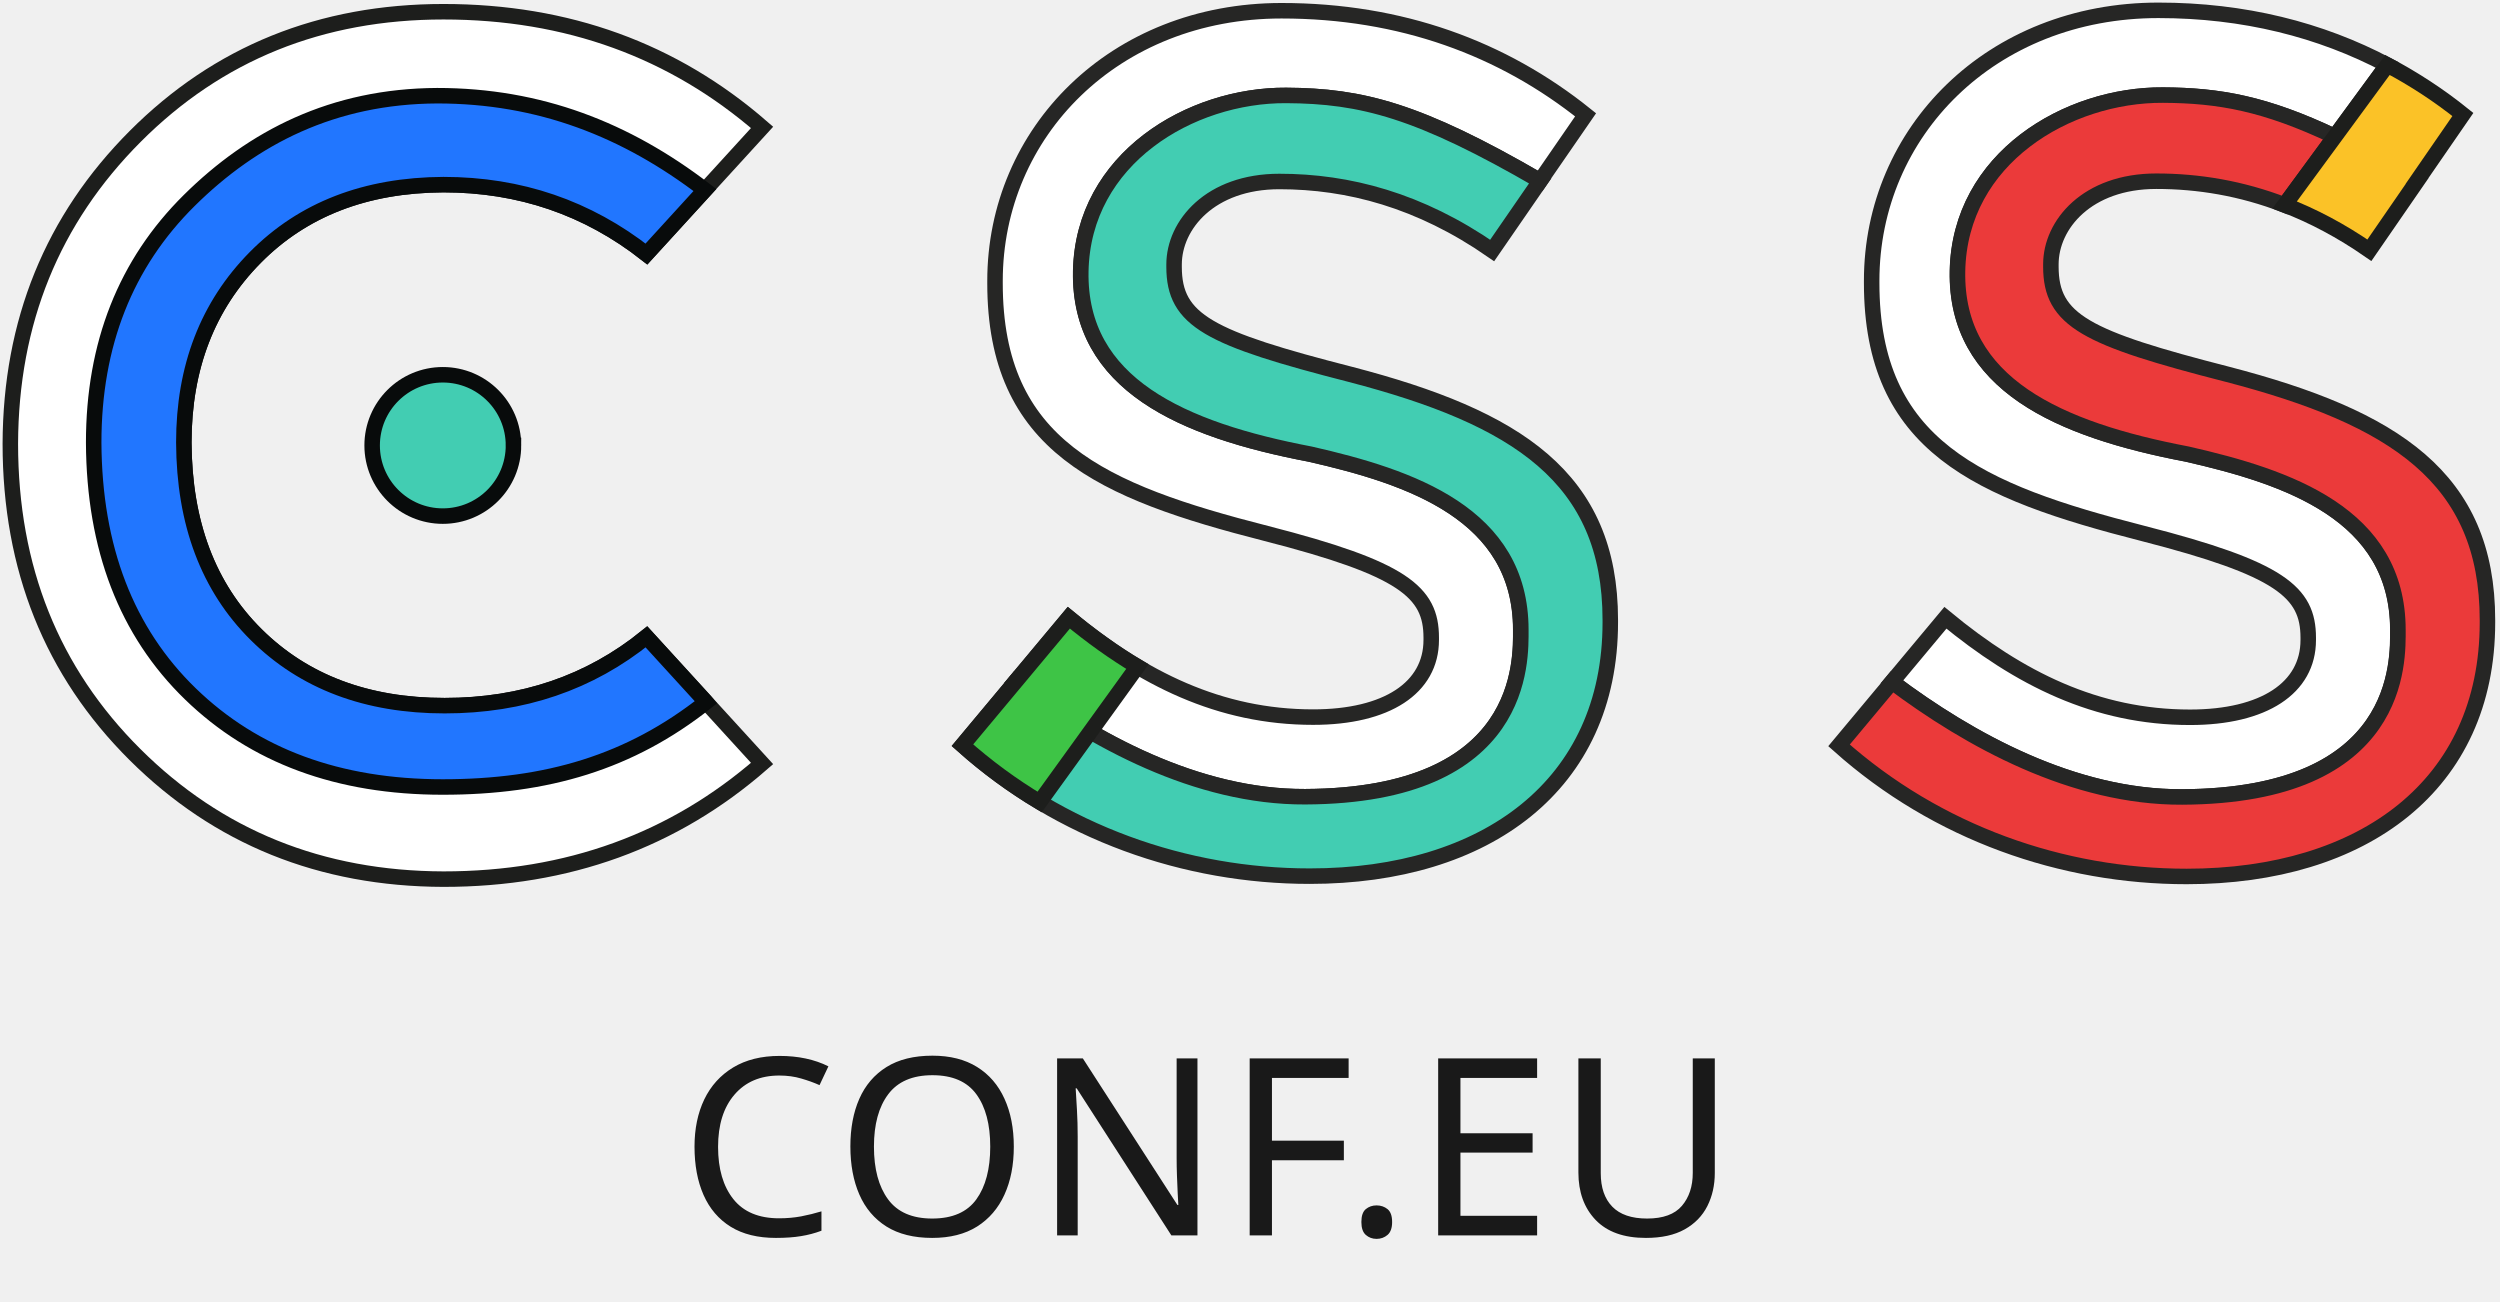
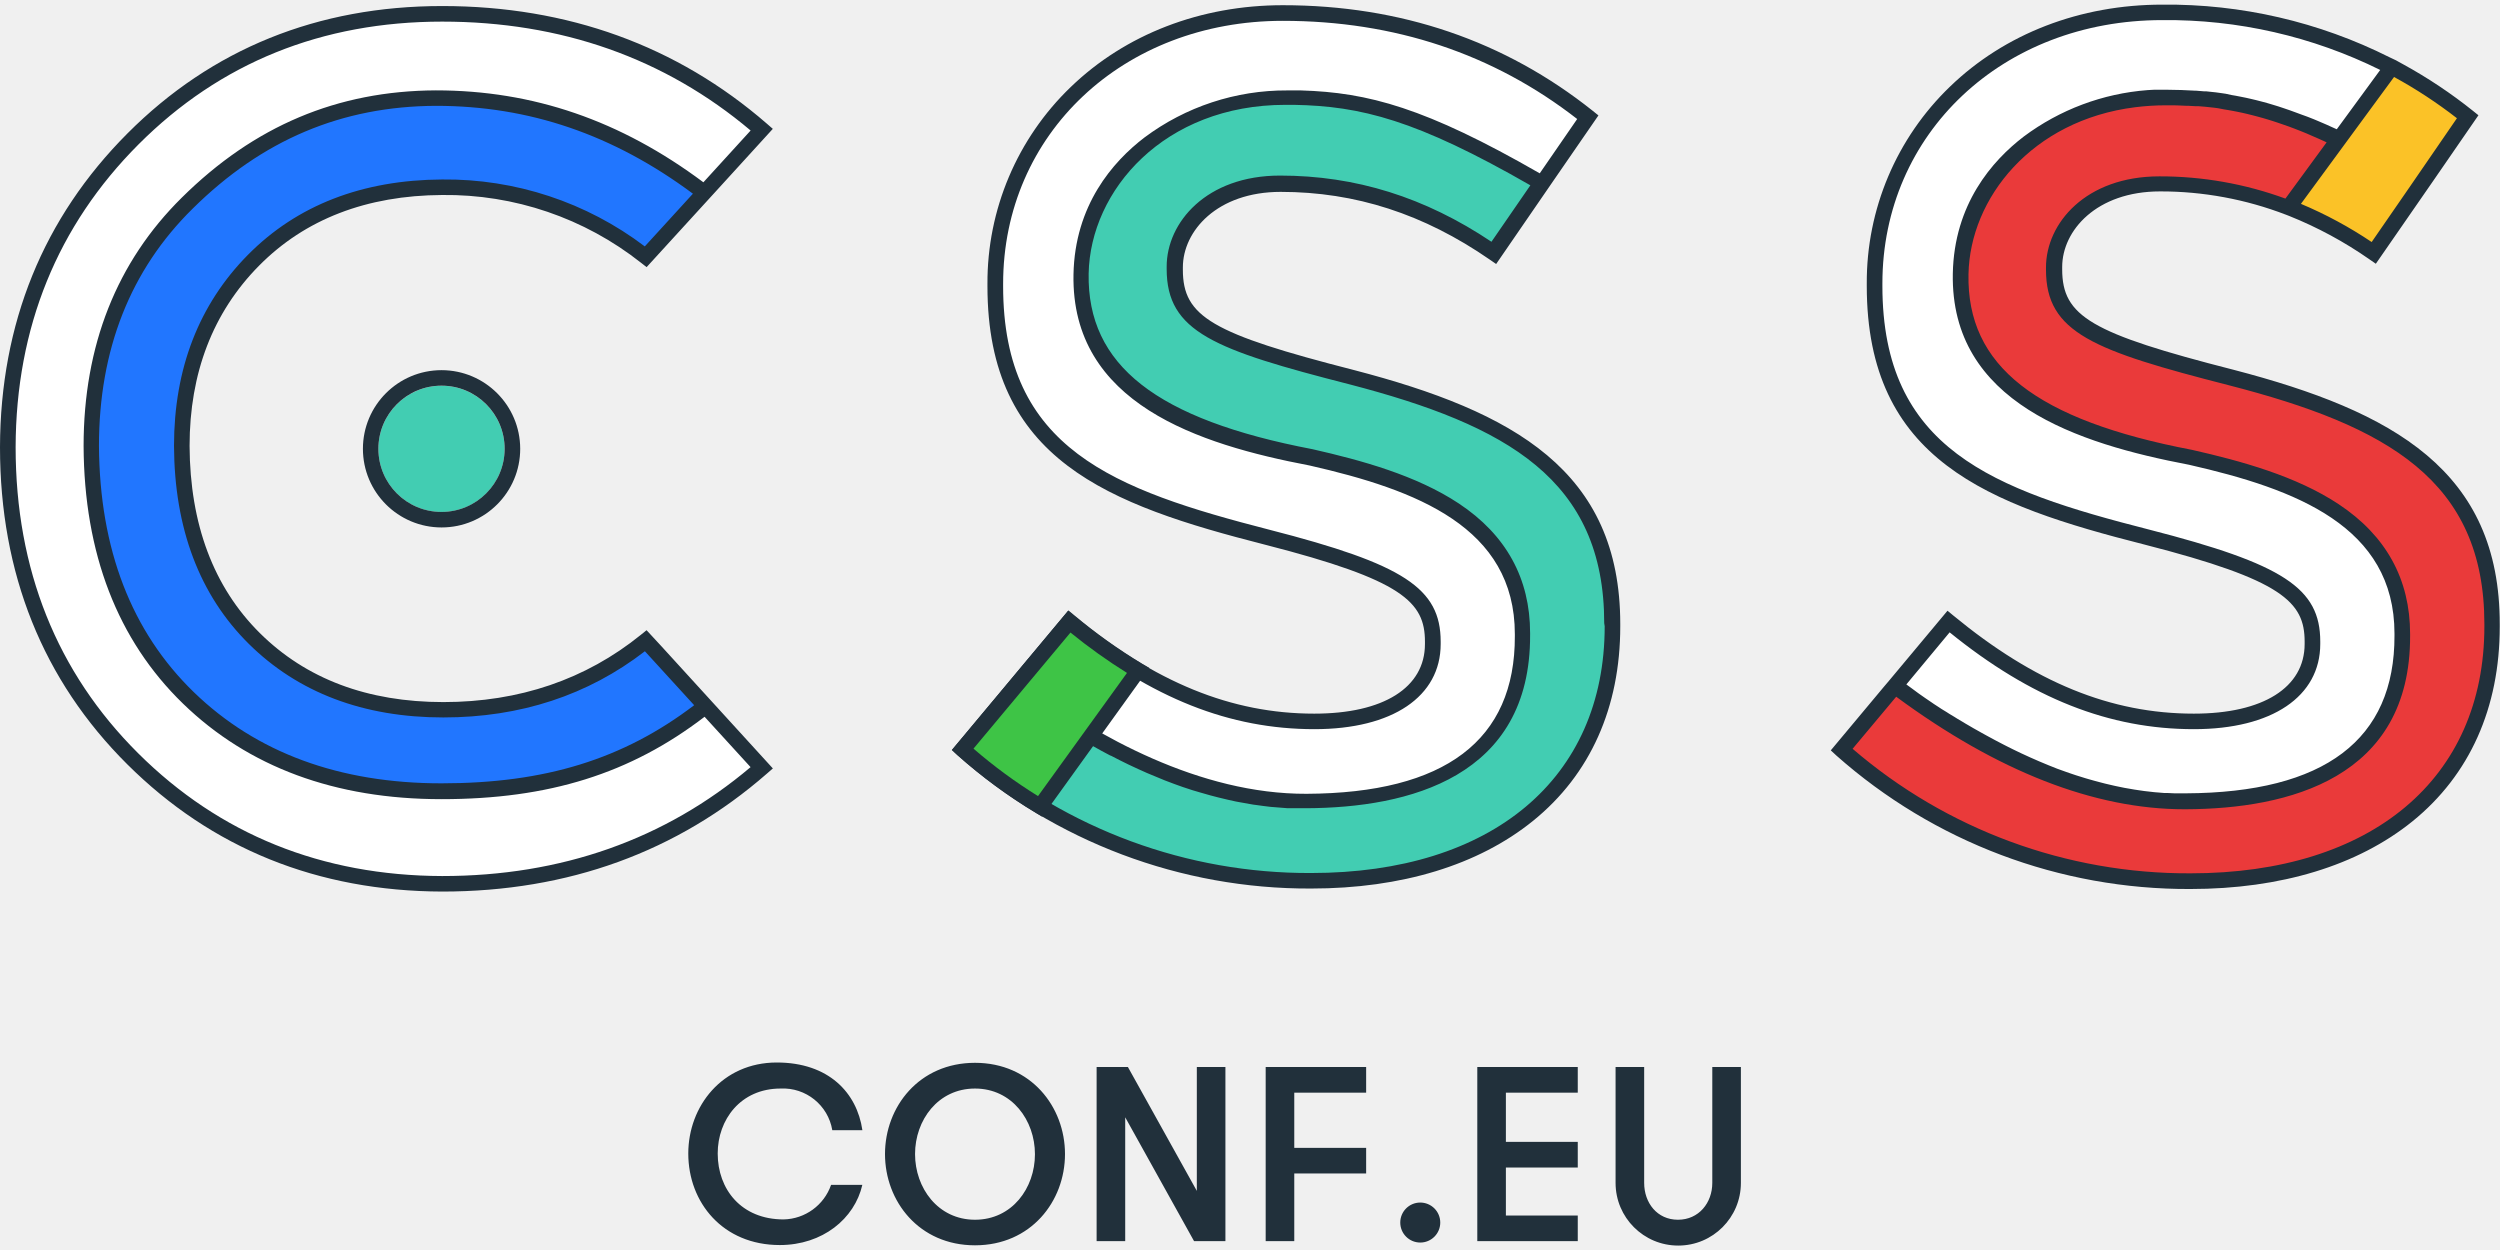
- <svg xmlns="http://www.w3.org/2000/svg" width="484" height="252" viewBox="0 0 484 252">
-   <g fill="none" fill-rule="evenodd">
-     <text font-family="GTWalsheimProTrial-Medium, GT Walsheim Pro Trial" font-size="48" font-weight="400" letter-spacing=".8" fill="#191919">
-       <tspan x="131.535" y="239.174">CONF.EU</tspan>
-     </text>
-     <path d="M245.161 103.285c26.491 6.793 31.925 11.32 31.925 20.15v.454c0 9.284-8.604 14.944-22.868 14.944-18.113 0-33.057-7.474-47.32-19.246l-10.354 12.401c15.034 11.286 35.135 22.349 56.106 22.258 42.718-.184 41.758-26.497 41.758-32.308 0-22.457-21.358-29.597-40.769-34.017-24.764-4.725-44.83-13.522-44.423-35.389.407-21.867 21.26-34.162 39.761-34.058 14.658.082 25.627 2.886 49.174 16.546l8.821-12.79C290.897 9.325 271.2 2.08 248.105 2.08c-32.377 0-55.47 23.545-55.47 52.302v.452c0 31.47 20.602 40.3 52.526 48.451" fill="#FFF" />
-     <path d="M245.161 103.285c26.491 6.793 31.925 11.32 31.925 20.15v.454c0 9.284-8.604 14.944-22.868 14.944-18.113 0-33.057-7.474-47.32-19.246l-10.354 12.401c15.034 11.286 35.135 22.349 56.106 22.258 42.718-.184 41.758-26.497 41.758-32.308 0-22.457-21.358-29.597-40.769-34.017-24.764-4.725-44.83-13.522-44.423-35.389.407-21.867 21.26-34.162 39.761-34.058 14.658.082 25.627 2.886 49.174 16.546l8.821-12.79C290.897 9.325 271.2 2.08 248.105 2.08c-32.377 0-55.47 23.545-55.47 52.302v.452c0 31.47 20.602 40.3 52.526 48.451z" stroke="#262625" stroke-width="3" />
-     <path d="M261.49 72.494c-27.396-7.02-34.189-10.416-34.189-20.83v-.453c0-7.698 7.02-16.075 20.377-16.075 13.359 0 27.17 3.623 41.207 13.358l9.293-13.474c-23.547-13.661-34.516-16.463-49.174-16.546-18.502-.105-39.354 12.19-39.762 34.058-.407 21.868 19.66 30.664 44.424 35.389 19.411 4.419 40.768 11.56 40.768 34.017 0 5.812.961 32.125-41.757 32.308-20.971.091-41.072-10.971-56.106-22.257l-10.25 12.278c19.019 16.98 43.244 25.357 67.245 25.357 34.187 0 58.187-17.661 58.187-49.131v-.453c0-27.622-18.113-39.169-50.263-47.546" fill="#42CDB2" />
-     <path d="M261.49 72.494c-27.396-7.02-34.189-10.416-34.189-20.83v-.453c0-7.698 7.02-16.075 20.377-16.075 13.359 0 27.17 3.623 41.207 13.358l9.293-13.474c-23.547-13.661-34.516-16.463-49.174-16.546-18.502-.105-39.354 12.19-39.762 34.058-.407 21.868 19.66 30.664 44.424 35.389 19.411 4.419 40.768 11.56 40.768 34.017 0 5.812.961 32.125-41.757 32.308-20.971.091-41.072-10.971-56.106-22.257l-10.25 12.278c19.019 16.98 43.244 25.357 67.245 25.357 34.187 0 58.187-17.661 58.187-49.131v-.453c0-27.622-18.113-39.169-50.263-47.546z" stroke="#262625" stroke-width="3" />
-     <path d="M220.203 129.049c-4.534-2.696-8.935-5.876-13.274-9.457l-20.603 24.68a98.433 98.433 0 0 0 14.947 10.998l18.93-26.221z" fill="#3EC446" />
-     <path d="M220.203 129.049c-4.534-2.696-8.935-5.876-13.274-9.457l-20.603 24.68a98.433 98.433 0 0 0 14.947 10.998l18.93-26.221z" stroke="#1D1E1C" stroke-width="3" />
-     <path d="M99.41 86.237c0 7.556-6.125 13.681-13.681 13.681-7.556 0-13.682-6.125-13.682-13.68 0-7.557 6.126-13.682 13.682-13.682s13.68 6.125 13.68 13.681" fill="#42CDB2" />
-     <path d="M99.41 86.237c0 7.556-6.125 13.681-13.681 13.681-7.556 0-13.682-6.125-13.682-13.68 0-7.557 6.126-13.682 13.682-13.682s13.68 6.125 13.68 13.681z" stroke="#080B0B" stroke-width="3" />
-     <path d="M26.126 146.076C10.041 130.067 2 110.01 2 85.901c.073-23.583 8.134-43.418 24.182-59.503C42.228 10.316 62.119 2.272 85.853 2.272c23.958 0 44.519 7.465 61.686 22.391l-22.391 24.518c-11.419-8.957-24.517-13.435-39.295-13.435-15.077.076-27.224 4.778-36.441 14.106-9.219 9.331-13.826 21.271-13.826 35.825.073 15.6 4.739 27.989 13.994 37.169 9.254 9.18 21.42 13.77 36.497 13.77 15.075 0 28.1-4.44 39.071-13.322l22.391 24.517c-17.092 14.929-37.655 22.391-61.686 22.391-23.734-.073-43.644-8.117-59.727-24.126" fill="#FFF" />
-     <path d="M26.126 146.076C10.041 130.067 2 110.01 2 85.901c.073-23.583 8.134-43.418 24.182-59.503C42.228 10.316 62.119 2.272 85.853 2.272c23.958 0 44.519 7.465 61.686 22.391l-22.391 24.518c-11.419-8.957-24.517-13.435-39.295-13.435-15.077.076-27.224 4.778-36.441 14.106-9.219 9.331-13.826 21.271-13.826 35.825.073 15.6 4.739 27.989 13.994 37.169 9.254 9.18 21.42 13.77 36.497 13.77 15.075 0 28.1-4.44 39.071-13.322l22.391 24.517c-17.092 14.929-37.655 22.391-61.686 22.391-23.734-.073-43.644-8.117-59.727-24.126z" stroke="#1D1E1C" stroke-width="3" />
-     <path d="M136.688 135.947c-14.683 11.626-30.803 16.416-50.978 16.416-20.177 0-36.46-6.007-48.844-18.023-12.386-12.015-18.63-28.229-18.728-48.646 0-19.049 6.166-34.677 18.504-46.889 12.335-12.21 27.818-20.179 47.996-20.277 19.777 0 36.556 6.533 51.838 18.255l-11.322 12.398c-11.42-8.957-24.518-13.435-39.296-13.435-15.077.076-27.223 4.778-36.44 14.106-9.22 9.331-13.827 21.271-13.827 35.825.074 15.6 4.739 27.989 13.995 37.169 9.253 9.18 21.419 13.77 36.496 13.77 15.075 0 28.1-4.439 39.072-13.322l11.36 12.439.174.214z" fill="#2176FF" />
-     <path d="M136.688 135.947c-14.683 11.626-30.803 16.416-50.978 16.416-20.177 0-36.46-6.007-48.844-18.023-12.386-12.015-18.63-28.229-18.728-48.646 0-19.049 6.166-34.677 18.504-46.889 12.335-12.21 27.818-20.179 47.996-20.277 19.777 0 36.556 6.533 51.838 18.255l-11.322 12.398c-11.42-8.957-24.518-13.435-39.296-13.435-15.077.076-27.223 4.778-36.44 14.106-9.22 9.331-13.827 21.271-13.827 35.825.074 15.6 4.739 27.989 13.995 37.169 9.253 9.18 21.419 13.77 36.496 13.77 15.075 0 28.1-4.439 39.072-13.322l11.36 12.439.174.214z" stroke="#080B0B" stroke-width="3" />
-     <path d="M414.925 103.289c26.513 6.798 31.95 11.329 31.95 20.167v.454c0 9.291-8.61 14.955-22.885 14.955-18.128 0-33.084-7.479-47.36-19.261l-10.362 12.412.016.012.01-.012c15.044 11.293 35.155 22.361 56.138 22.276 42.74-.189 41.78-26.519 41.78-32.335 0-22.476-21.375-29.622-40.802-34.045-24.784-4.729-44.868-13.532-44.46-35.418.408-21.886 21.277-34.191 39.794-34.086h.027c10.892.061 19.754 1.628 33.24 8.025l10.157-13.861C449.195 5.729 434.408 2 417.87 2c-32.403 0-55.516 23.565-55.516 52.344v.453c0 31.497 20.62 40.335 52.57 48.492" fill="#FFF" />
-     <path d="M414.925 103.289c26.513 6.798 31.95 11.329 31.95 20.167v.454c0 9.291-8.61 14.955-22.885 14.955-18.128 0-33.084-7.479-47.36-19.261l-10.362 12.412.016.012.01-.012c15.044 11.293 35.155 22.361 56.138 22.276 42.74-.189 41.78-26.519 41.78-32.335 0-22.476-21.375-29.622-40.802-34.045-24.784-4.729-44.868-13.532-44.46-35.418.408-21.886 21.277-34.191 39.794-34.086h.027c10.892.061 19.754 1.628 33.24 8.025l10.157-13.861C449.195 5.729 434.408 2 417.87 2c-32.403 0-55.516 23.565-55.516 52.344v.453c0 31.497 20.62 40.335 52.57 48.492z" stroke="#262625" stroke-width="3" />
-     <path d="M431.267 72.472c-27.418-7.025-34.217-10.424-34.217-20.847v-.454c0-7.704 7.026-16.088 20.394-16.088 8.135 0 16.439 1.354 24.858 4.601l9.709-13.25c-13.486-6.398-22.348-7.965-33.24-8.027-18.517-.104-39.387 12.201-39.795 34.087-.407 21.886 19.676 30.69 44.46 35.417 19.428 4.424 40.803 11.57 40.803 34.046 0 5.816.96 32.151-41.793 32.335-20.988.09-41.105-10.98-56.152-22.276l-10.258 12.288c19.035 16.994 43.28 25.378 67.3 25.378 34.216 0 58.235-17.675 58.235-49.17v-.455c0-27.645-18.127-39.2-50.304-47.585" fill="#EB3A3A" />
-     <path d="M431.267 72.472c-27.418-7.025-34.217-10.424-34.217-20.847v-.454c0-7.704 7.026-16.088 20.394-16.088 8.135 0 16.439 1.354 24.858 4.601l9.709-13.25c-13.486-6.398-22.348-7.965-33.24-8.027-18.517-.104-39.387 12.201-39.795 34.087-.407 21.886 19.676 30.69 44.46 35.417 19.428 4.424 40.803 11.57 40.803 34.046 0 5.816.96 32.151-41.793 32.335-20.988.09-41.105-10.98-56.152-22.276l-10.258 12.288c19.035 16.994 43.28 25.378 67.3 25.378 34.216 0 58.235-17.675 58.235-49.17v-.455c0-27.645-18.127-39.2-50.304-47.585z" stroke="#262625" stroke-width="3" />
-     <path d="M462.205 12.577l-19.894 27.1c5.423 2.09 10.894 4.956 16.4 8.775l9.3-13.485a.118.118 0 0 0-.02-.01l8.822-12.79a91.518 91.518 0 0 0-14.608-9.59" fill="#FBC227" />
-     <path d="M462.205 12.577l-19.894 27.1c5.423 2.09 10.894 4.956 16.4 8.775l9.3-13.485a.118.118 0 0 0-.02-.01l8.822-12.79a91.518 91.518 0 0 0-14.608-9.59z" stroke="#1D1E1C" stroke-width="3" />
+ <svg xmlns="http://www.w3.org/2000/svg" viewBox="0 0 480 240">
+   <defs>
+     <clipPath id="a">
+       <path d="M243.36 103.13c26.35 6.76 31.75 11.26 31.75 20v.45c0 9.23-8.56 14.86-22.75 14.86-18 0-32.88-7.43-47.07-19.14L195 131.68c15 11.23 34.95 22.23 55.81 22.14 42.49-.18 41.54-26.36 41.54-32.14 0-22.34-21.24-29.44-40.55-33.84-24.63-4.7-44.59-13.45-44.19-35.2s21.15-34 39.55-33.88c14.58.08 25.49 2.87 48.91 16.46l8.77-12.72c-16-12.84-35.58-20-58.55-20-32.2 0-55.18 23.42-55.18 52v.45c0 31.3 20.49 40.09 52.25 48.19" fill="none" clip-rule="evenodd" />
+     </clipPath>
+     <clipPath id="b">
+       <path d="M25.49 145.69q-24-23.89-24-59.85.11-35.19 24.06-59.19t59.35-24q35.75 0 61.36 22.27L124 49.31A61.58 61.58 0 0 0 84.9 36q-22.5.11-36.25 14T34.9 85.62q.11 23.28 13.92 37t36.3 13.7q22.49 0 38.86-13.25l22.27 24.39q-25.5 22.27-61.36 22.27-35.41-.11-59.41-24" fill="none" clip-rule="evenodd" />
+     </clipPath>
+     <clipPath id="c">
+       <path d="M412.22 103.13C438.59 109.9 444 114.4 444 123.19v.45c0 9.24-8.57 14.88-22.76 14.88-18 0-32.91-7.44-47.11-19.16l-10.31 12.35c15 11.23 35 22.24 55.84 22.16 42.51-.19 41.56-26.38 41.56-32.16 0-22.36-21.26-29.46-40.58-33.86C396 83.13 376 74.38 376.43 52.61S397.6 18.6 416 18.7c10.83.06 19.65 1.62 33.06 8l10.1-13.79a93.2 93.2 0 0 0-44.01-10.53c-32.23 0-55.22 23.44-55.22 52.07v.45c0 31.33 20.51 40.12 52.29 48.23" fill="none" clip-rule="evenodd" />
+     </clipPath>
+   </defs>
+   <path d="M149.87 209a9.59 9.59 0 0 1 9.93 8h5.78c-1.05-7.21-6.49-13-16.43-13-10.5 0-17 8.4-17 17.48 0 9.41 6.64 17.57 17.57 17.57 8.21 0 14.37-5.06 15.85-11.56h-6a9.87 9.87 0 0 1-9.12 6.64c-8.12 0-12.65-5.78-12.65-12.65-.01-6.48 4.38-12.48 12.07-12.48zM187.2 204.06c-10.74 0-17.28 8.45-17.28 17.52s6.54 17.52 17.28 17.52 17.28-8.45 17.28-17.52-6.54-17.52-17.28-17.52zm0 30.13c-7.11 0-11.51-6.11-11.51-12.61S180.09 209 187.2 209s11.51 6.11 11.51 12.61-4.39 12.58-11.51 12.58zM229.79 228.65l-13.23-23.78h-6.01v33.43h5.49v-23.78l13.22 23.78h6.02v-33.43h-5.49v23.78zM243.01 238.3h5.49v-12.99h13.8v-4.92h-13.8v-10.6h13.8v-4.92h-19.29v33.43zM272.66 230.89a3.84 3.84 0 1 0 3.87 3.87 3.84 3.84 0 0 0-3.87-3.87zM283.64 238.3h19.29v-4.92h-13.8v-9.22h13.8v-4.92h-13.8v-9.45h13.8v-4.92h-19.29v33.43zM328.76 204.87v22.25c0 3.82-2.58 7.07-6.59 7.07s-6.49-3.25-6.49-7.07v-22.25h-5.49v22.25a12 12 0 0 0 24.06 0v-22.25z" fill="#21303b" />
+   <g clip-path="url(#a)">
+     <path fill="#fff" d="M186.14-2.51h123.68v161.3H186.14z" />
  </g>
+   <path d="M259.6 72.5c-27.25-7-34-10.36-34-20.72v-.45c0-7.66 7-16 20.27-16s27 3.6 41 13.29l9.24-13.4c-23.42-13.59-34.33-16.38-48.91-16.46-18.4-.1-39.14 12.13-39.55 33.88s19.56 30.5 44.19 35.2c19.31 4.4 40.55 11.5 40.55 33.84 0 5.78 1 32-41.53 32.14-20.86.09-40.86-10.91-55.86-22.14l-10.2 12.21a100.32 100.32 0 0 0 66.89 25.22c34 0 57.88-17.57 57.88-48.87v-.45c.03-27.47-17.99-38.95-49.97-47.29z" fill="#42cdb2" />
+   <path d="M260 71.06c-27.35-7-32.89-10.25-32.89-19.27v-.45c0-7 6.58-14.5 18.78-14.5 14.37 0 27.5 4.26 40.14 13l1.23.85 11-16 8.64-12.53-1.08-.87C288.94 7.83 268.92 1 246.29 1c-15.76 0-30.21 5.58-40.7 15.7a52.08 52.08 0 0 0-16 37.81v.45c0 33.36 23.13 41.92 53.37 49.64 26.38 6.76 30.63 11 30.63 18.6v.45c0 8.37-7.94 13.37-21.25 13.37-15.92 0-30.58-6-46.12-18.8l-1.14-.94-12.26 14.68L182.76 144l1.08 1a101.66 101.66 0 0 0 67.88 25.6c17.4 0 32.14-4.51 42.63-13 11-8.9 16.74-21.81 16.74-37.33v-.45c0-29.42-20.44-40.77-51.09-48.76zm-54.5 50.37c15.68 12.65 30.61 18.57 46.87 18.57 15 0 24.24-6.27 24.24-16.35v-.45c0-10.25-7.07-14.87-32.88-21.49-29.94-7.71-51.13-15.5-51.13-46.77v-.45C192.6 25.68 215.68 4 246.29 4c21.45 0 40.46 6.34 56.53 18.85l-7.19 10.43c-21.94-12.61-32.94-15.53-45.84-15.92h-2.63a45.44 45.44 0 0 0-27.44 9.05c-6.07 4.64-13.36 13-13.61 26.29-.46 24.76 24 32.61 45.35 36.68 20.46 4.66 39.39 11.81 39.39 32.38v.38c.06 20-13.41 30.15-40 30.27-20.53.07-40.31-11.11-53.65-20.91zm102.6-1.19c0 29.22-21.6 47.38-56.38 47.38a98.75 98.75 0 0 1-64.81-23.89l8.36-10a144.93 144.93 0 0 0 14.4 9.42q1.76 1 3.52 1.92h.07q1.73.91 3.45 1.74l.11.05q1.7.81 3.39 1.55l.14.06q1.67.72 3.33 1.38l.19.07c1.09.42 2.18.83 3.26 1.2l.22.07c1.07.37 2.14.71 3.2 1l.29.08c1 .31 2.08.59 3.11.85l.34.08c1 .25 2 .48 3 .69l.42.08c1 .19 2 .37 2.93.52l.55.07c.93.13 1.85.26 2.77.36l.77.06c.84.08 1.68.15 2.52.2H250.78c19.67-.08 43.11-5.92 43-33.26v-.37c0-10.49-4.61-18.87-13.7-24.89-8.15-5.4-18.73-8.29-28.06-10.41-30-5.73-43.3-16.13-43-33.71.3-16 14.5-32.41 37.77-32.41H248.42c12.87.23 23.5 2.87 45.41 15.45l-7.47 10.84c-12.77-8.55-26.07-12.71-40.6-12.71-14.13 0-21.76 9-21.76 17.48v.45c0 12.08 9.11 15.5 35.13 22.16 30.17 7.86 48.88 18.28 48.88 45.85z" fill="#21303b" />
+   <path d="M184.84 143.9a97.91 97.91 0 0 0 14.87 10.94l18.83-26.08a105.75 105.75 0 0 1-13.2-9.41z" fill="#3ec446" />
+   <path d="M200.11 156.82l-1.18-.71A99.61 99.61 0 0 1 183.84 145l-1.08-1 22.37-26.8 1.14.94a103.58 103.58 0 0 0 13 9.28l1.4.83zm-13.2-13.08a96.63 96.63 0 0 0 12.39 9.11l17.08-23.65a106.73 106.73 0 0 1-10.85-7.75z" fill="#21303b" />
+   <path d="M84.78 74.06a12.12 12.12 0 1 0 12.11 12.11 12.13 12.13 0 0 0-12.11-12.11z" fill="#42cdb2" />
+   <path d="M84.78 71.07a15.1 15.1 0 1 0 15.1 15.1 15.12 15.12 0 0 0-15.1-15.1zm0 27.22a12.12 12.12 0 1 1 12.11-12.12 12.13 12.13 0 0 1-12.11 12.12z" fill="#21303b" />
+   <g clip-path="url(#b)">
+     <path fill="#fff" d="M-3.48-2.32h154.71v176.98H-3.48z" />
+   </g>
+   <path d="M124 123q-16.37 13.25-38.86 13.25t-36.3-13.7Q35 108.89 34.9 85.62 34.9 63.9 48.66 50T84.9 36A61.58 61.58 0 0 1 124 49.31L135.25 37c-15.2-11.66-31.89-18.16-51.56-18.16-20.07.1-35.47 8-47.74 20.17S17.54 66.68 17.54 85.63q.15 30.46 18.63 48.39t48.58 17.93c20.07 0 36.1-4.76 50.71-16.33l-.17-.21z" fill="#2176ff" />
+   <path d="M124.14 121l-1.09.88c-10.59 8.57-23.35 12.92-37.92 12.92s-26.38-4.46-35.25-13.26-13.41-20.9-13.48-35.92c0-14 4.48-25.64 13.32-34.59S70.39 37.52 84.9 37.44a60.4 60.4 0 0 1 38.16 13l1.09.85 13.29-14.55 10.94-12-1.15-1C130 8.78 109 1.16 84.9 1.16 61 1.16 40.67 9.38 24.49 25.6S.07 62.08 0 85.84c0 24.28 8.22 44.77 24.44 60.91S61 171.11 84.9 171.18c24.17 0 45.14-7.62 62.34-22.64l1.15-1L127 124.09zm-.34-73.69a63.29 63.29 0 0 0-38.9-12.85c-15.34.08-27.89 4.95-37.3 14.47S33.41 70.8 33.41 85.62c.07 15.85 4.91 28.65 14.36 38s22 14.13 37.35 14.13c14.77 0 27.79-4.28 38.7-12.71l9.46 10.36c-13.65 10.39-28.69 15-48.52 15-19.58 0-35.57-5.89-47.55-17.51S19.13 105.42 19 85.63c0-18.45 6-33.78 18-45.58C50.33 26.86 65.6 20.4 83.69 20.32c17.92 0 34.08 5.52 49.35 16.87zM84.9 168.2c-23.09-.07-42.72-8-58.36-23.56S3 109.3 3 85.84c.07-22.94 8-42.5 23.62-58.14S61.81 4.15 84.9 4.15c22.81 0 42.72 7 59.22 20.91L135.05 35c-15.88-11.86-32.69-17.65-51.37-17.65-18.91.09-34.87 6.83-48.78 20.6-12.51 12.36-18.85 28.41-18.85 47.69.1 20.63 6.52 37.26 19.08 49.45s29.24 18.35 49.62 18.35c20.63 0 36.28-4.9 50.53-15.82l8.83 9.67c-16.41 13.87-36.33 20.91-59.21 20.91z" fill="#21303b" />
+   <g clip-path="url(#c)">
+     <path fill="#fff" d="M354.95-2.59h111.26v161.43H354.95z" />
+   </g>
+   <path d="M428.47 72.48c-27.27-7-34-10.37-34-20.74v-.45c0-7.66 7-16 20.29-16a68 68 0 0 1 24.73 4.58l9.66-13.18c-13.41-6.36-22.23-7.92-33.06-8-18.42-.1-39.18 12.14-39.58 33.91S396 83.13 420.68 87.84c19.32 4.4 40.59 11.51 40.59 33.86 0 5.78 1 32-41.57 32.16-20.88.09-40.89-10.92-55.85-22.16l-10.2 12.22a100.4 100.4 0 0 0 66.94 25.24c34 0 57.92-17.58 57.92-48.91v-.45c0-27.49-18.03-38.98-50.04-47.32z" fill="#ea3a3a" />
+   <path d="M459.25 12.91l-19.79 27a77.36 77.36 0 0 1 16.31 8.73L465 35.18l8.77-12.72a91 91 0 0 0-14.52-9.55z" fill="#fbc227" />
+   <path d="M428.85 71c-27.38-7-32.91-10.26-32.91-19.29v-.45c0-7 6.59-14.51 18.79-14.51a67 67 0 0 1 24.19 4.48l.57.22a76.62 76.62 0 0 1 15.44 8.34l1.23.85 11-15.89 8.7-12.62-1.08-.87a92.87 92.87 0 0 0-13.29-8.87l-1-.55-.46-.26-1.23-.58A95.09 95.09 0 0 0 415.15.89c-15.77 0-30.23 5.58-40.73 15.72a52.12 52.12 0 0 0-16 37.84v.45c0 33.39 23.15 42 53.41 49.68 26.4 6.77 30.66 11 30.66 18.61v.45c0 8.38-8 13.38-21.27 13.38-15.94 0-30.6-6-46.16-18.82l-1.14-.94-11.26 13.48-1 1.18-10.15 12.15 1.08 1a101.75 101.75 0 0 0 67.94 25.62c17.41 0 32.17-4.51 42.67-13 11-8.91 16.75-21.82 16.75-37.36v-.45C480 90.39 459.55 79 428.85 71zm33.89-35.22l-7.38 10.69a79.62 79.62 0 0 0-13.58-7.33l17.88-24.36a90 90 0 0 1 12.07 7.92zm-88.41 85.63C390 134.11 405 140 421.23 140c15 0 24.26-6.27 24.26-16.37v-.45c0-10.26-7.07-14.88-32.9-21.51-30-7.65-51.17-15.48-51.17-46.79v-.45c0-28.83 23.1-50.57 53.73-50.57A92.24 92.24 0 0 1 457 13.43l-8.34 11.39-.76-.34-1.19-.54-1.28-.55-1.16-.49-1.27-.5-1.11-.4-1.16-.43-1.1-.4-1.11-.38-1.08-.36-1.05-.32-1.07-.32-1-.27-1.08-.28-.92-.22-1.1-.25-.85-.17-1.12-.22-.77-.13-1.15-.25-.68-.1-1.23-.17-.58-.06-1.31-.14h-.42l-1.46-.12h-.18c-1.79-.11-3.58-.17-5.41-.18h-2.48l-1.24.07a45.5 45.5 0 0 0-23.78 8.92c-6.08 4.65-13.37 13-13.62 26.31-.46 24.78 24 32.64 45.38 36.71 20.48 4.66 39.42 11.81 39.42 32.41v.38c.06 20-13.42 30.17-40.07 30.29h-2.15l-1.28-.06h-.66l-1.18-.1-.75-.06-1.14-.13-.79-.09-1.11-.16-.8-.12-1.09-.19-.81-.14-1.08-.22-.81-.17-1.08-.25-.8-.19-1.08-.28-.79-.21-1.07-.3-.79-.23-1.06-.33-.77-.24-1.07-.36-.75-.26-1.06-.38-.75-.27-1-.4-.73-.29-1-.42-.72-.3-1-.44-.71-.31-1-.46-.7-.32-1-.48-.68-.33-1-.5-.65-.33-1-.52-.63-.33-1-.54-.61-.33-1-.55-.6-.34-1-.56-.58-.34-1-.58-.54-.33-1-.59-.54-.34-1-.6-.51-.33-1-.61-.45-.3-1-.65-.39-.27-1-.68-.35-.24-1-.7-.28-.2-1-.74-1.26-.92zM477 120.26c0 29.25-21.62 47.42-56.43 47.42a98.84 98.84 0 0 1-64.87-23.91l8.37-10c19.44 14.34 38.06 21.61 55.35 21.61h.26c19.69-.08 43.14-5.93 43.06-33.29v-.37c0-10.5-4.61-18.88-13.71-24.91-8.16-5.41-18.75-8.3-28.08-10.42-30.07-5.74-43.34-16.14-43-33.73.27-14.6 12.15-29.58 32-32.07a46.87 46.87 0 0 1 5.85-.37h.2c1.26 0 2.49 0 3.72.09h.4l1.4.08h.59l1.2.1.69.07 1.11.12.75.1L427 21l.8.13 1 .18.82.16 1 .21.86.2 1 .25.88.23 1.06.29.92.27 1.09.34.94.31 1.13.39 1 .35 1.17.44 1 .39 1.23.5 1 .44 1.29.56 1.07.48.45.21-7.91 10.8a70 70 0 0 0-24.19-4.27c-14.14 0-21.78 9-21.78 17.49v.45c0 12.09 9.11 15.51 35.15 22.18C458.3 81.79 477 92.22 477 119.81z" fill="#21303b" />
</svg>
